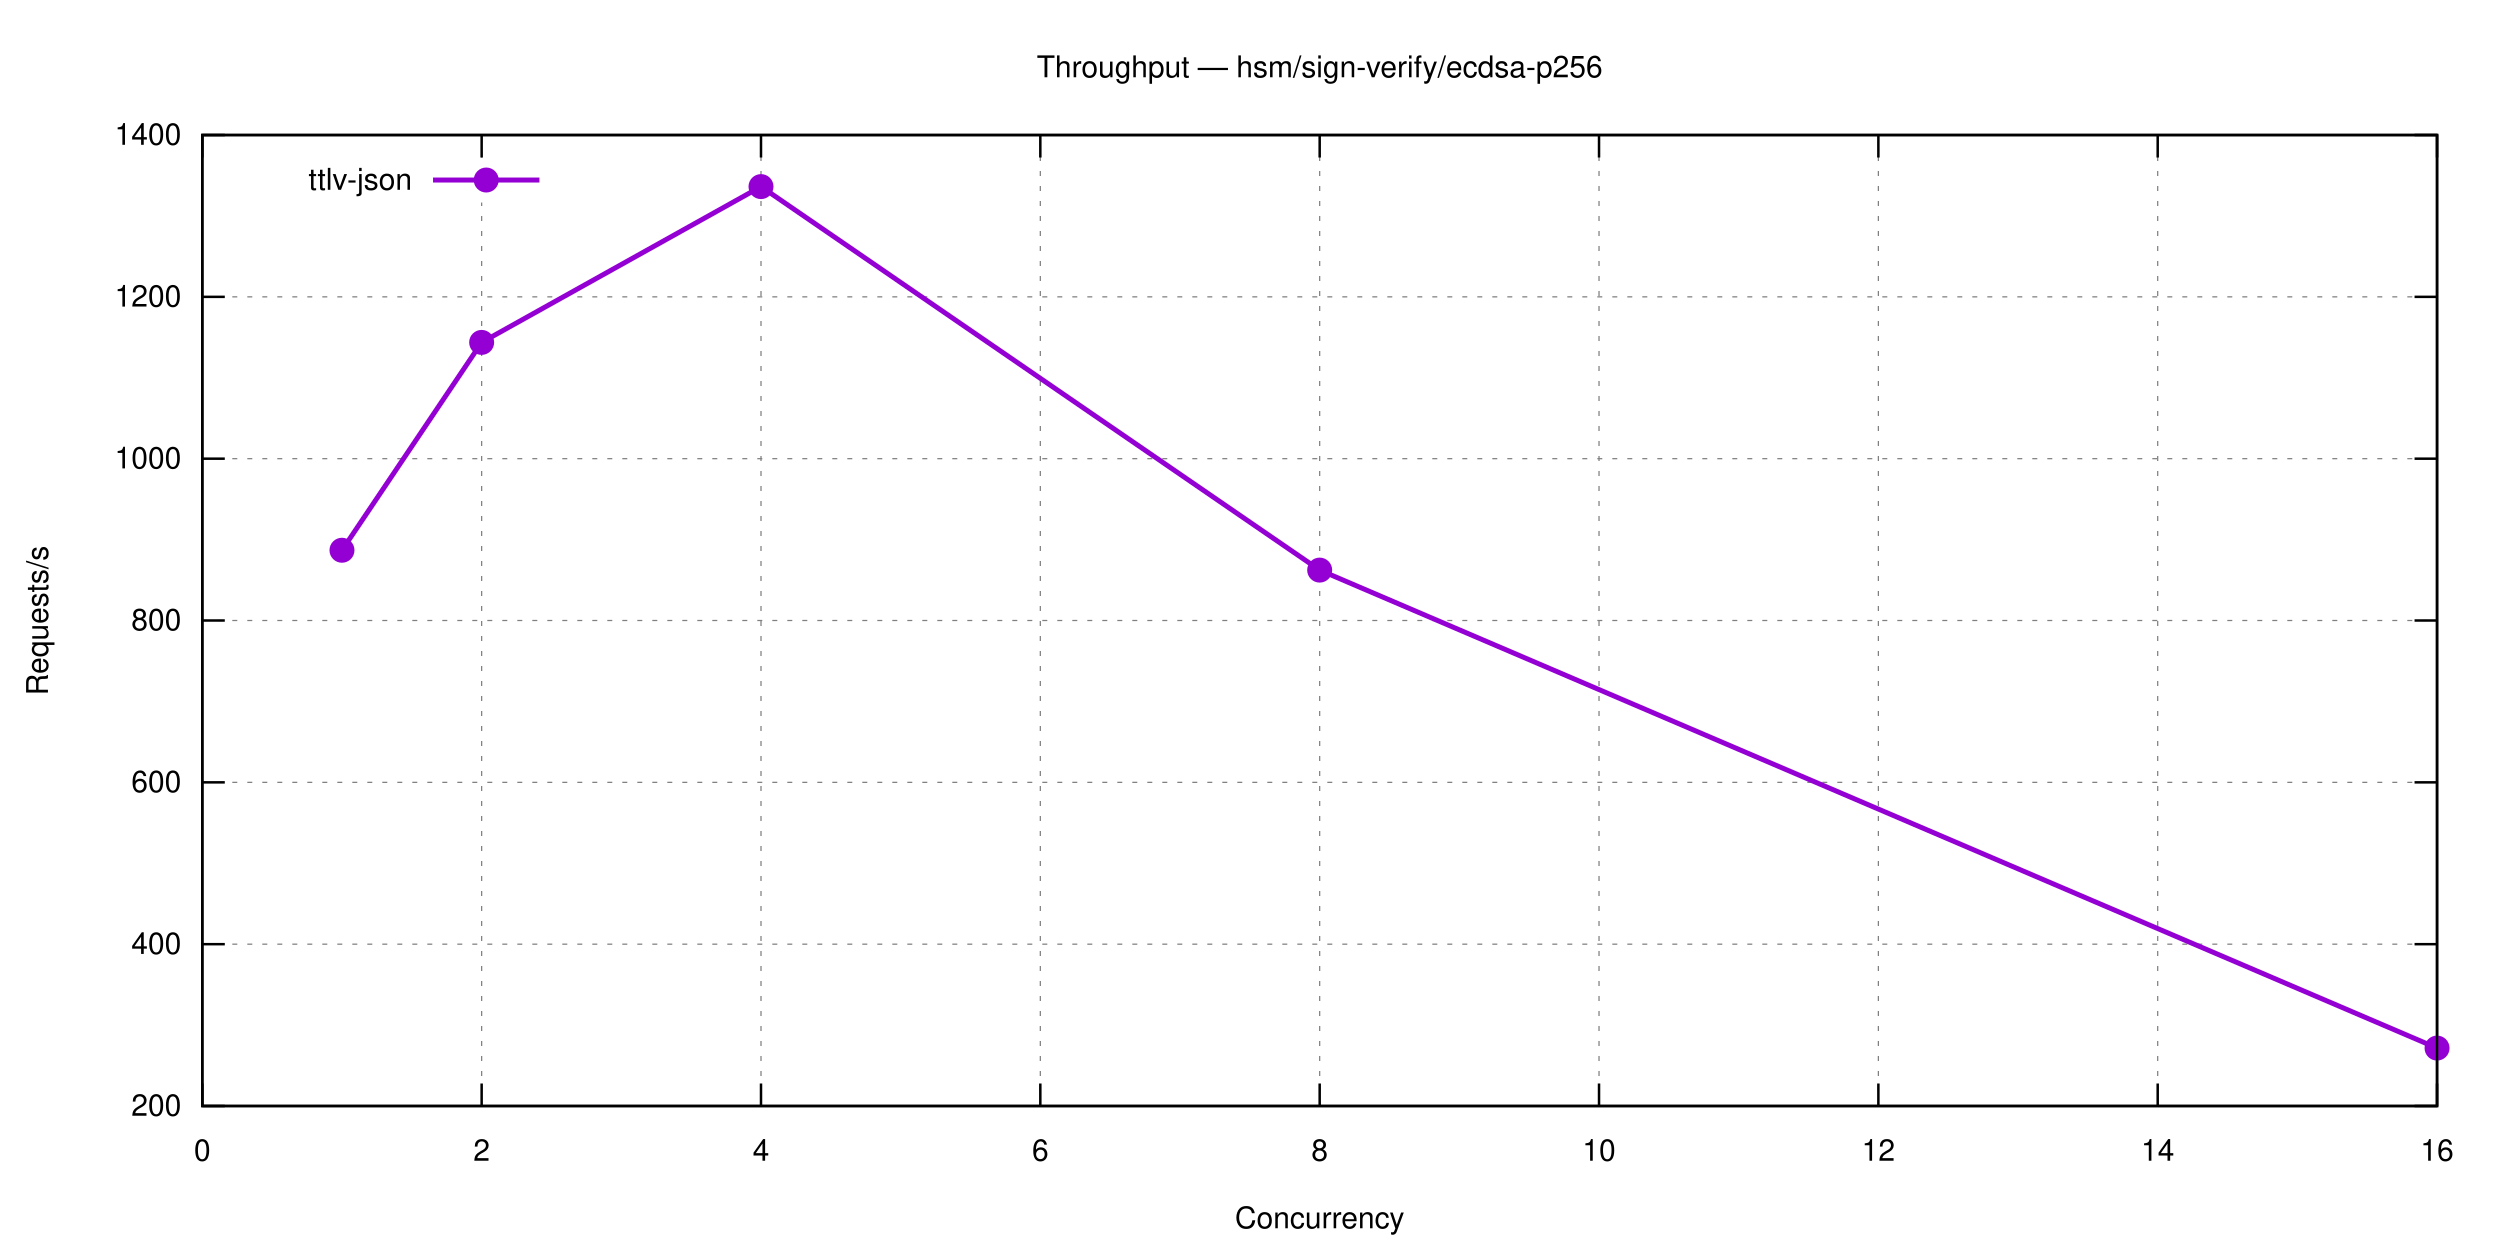
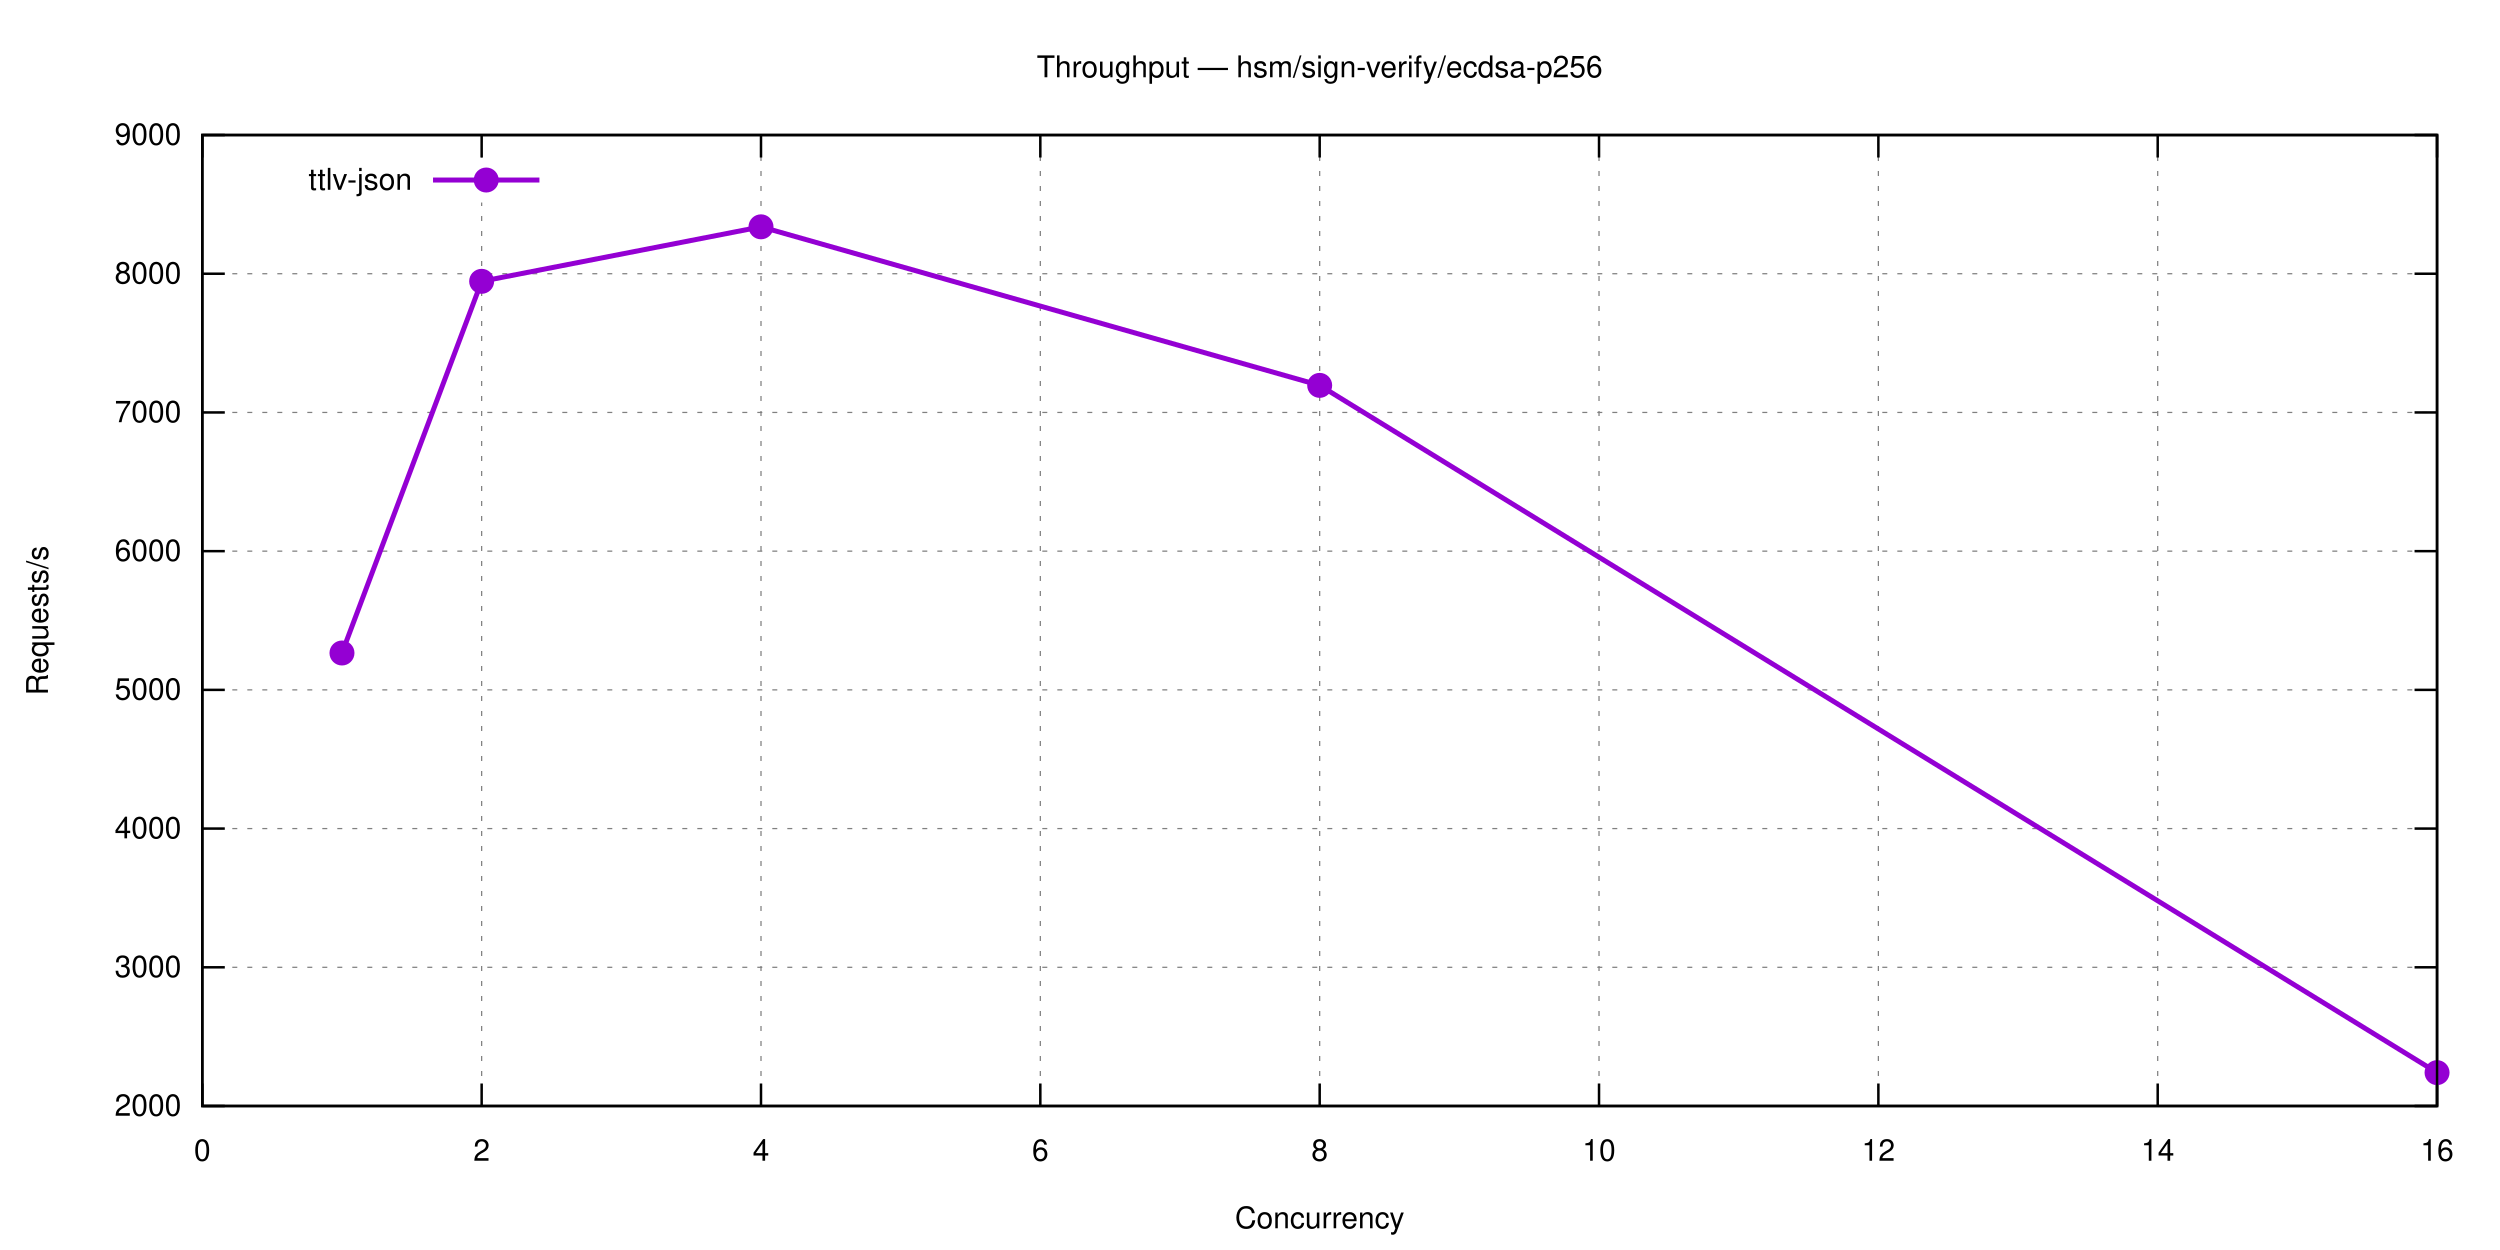
<svg xmlns="http://www.w3.org/2000/svg" xmlns:xlink="http://www.w3.org/1999/xlink" width="1000" height="500" viewBox="0 0 1000 500">
  <g id="gnuplot_canvas">
    <rect x="0" y="0" width="1000" height="500" fill="none" />
    <defs>
      <circle id="gpDot" r="0.5" stroke-width="0.5" stroke="currentColor" />
      <path id="gpPt0" stroke-width="0.222" stroke="currentColor" d="M-1,0 h2 M0,-1 v2" />
      <path id="gpPt1" stroke-width="0.222" stroke="currentColor" d="M-1,-1 L1,1 M1,-1 L-1,1" />
      <path id="gpPt2" stroke-width="0.222" stroke="currentColor" d="M-1,0 L1,0 M0,-1 L0,1 M-1,-1 L1,1 M-1,1 L1,-1" />
      <rect id="gpPt3" stroke-width="0.222" stroke="currentColor" x="-1" y="-1" width="2" height="2" />
      <rect id="gpPt4" stroke-width="0.222" stroke="currentColor" fill="currentColor" x="-1" y="-1" width="2" height="2" />
      <circle id="gpPt5" stroke-width="0.222" stroke="currentColor" cx="0" cy="0" r="1" />
      <use xlink:href="#gpPt5" id="gpPt6" fill="currentColor" stroke="none" />
      <path id="gpPt7" stroke-width="0.222" stroke="currentColor" d="M0,-1.33 L-1.33,0.67 L1.33,0.67 z" />
      <use xlink:href="#gpPt7" id="gpPt8" fill="currentColor" stroke="none" />
      <use xlink:href="#gpPt7" id="gpPt9" stroke="currentColor" transform="rotate(180)" />
      <use xlink:href="#gpPt9" id="gpPt10" fill="currentColor" stroke="none" />
      <use xlink:href="#gpPt3" id="gpPt11" stroke="currentColor" transform="rotate(45)" />
      <use xlink:href="#gpPt11" id="gpPt12" fill="currentColor" stroke="none" />
      <path id="gpPt13" stroke-width="0.222" stroke="currentColor" d="M0,1.330 L1.265,0.411 L0.782,-1.067 L-0.782,-1.076 L-1.265,0.411 z" />
      <use xlink:href="#gpPt13" id="gpPt14" fill="currentColor" stroke="none" />
      <filter id="textbox" filterUnits="objectBoundingBox" x="0" y="0" height="1" width="1">
        <feFlood flood-color="white" flood-opacity="1" result="bgnd" />
        <feComposite in="SourceGraphic" in2="bgnd" operator="atop" />
      </filter>
      <filter id="greybox" filterUnits="objectBoundingBox" x="0" y="0" height="1" width="1">
        <feFlood flood-color="lightgrey" flood-opacity="1" result="grey" />
        <feComposite in="SourceGraphic" in2="grey" operator="atop" />
      </filter>
    </defs>
    <g fill="none" color="white" stroke="currentColor" stroke-width="1.00" stroke-linecap="butt" stroke-linejoin="miter">
</g>
    <g fill="none" color="black" stroke="currentColor" stroke-width="1.00" stroke-linecap="butt" stroke-linejoin="miter">
</g>
    <g fill="none" color="black" stroke="black" stroke-width="0.50" stroke-linecap="butt" stroke-linejoin="miter">
</g>
    <g fill="none" color="gray" stroke="currentColor" stroke-width="0.50" stroke-linecap="butt" stroke-linejoin="miter">
      <path stroke="gray" stroke-dasharray="2,4" class="gridline" d="M80.92,442.40 L974.82,442.40  " />
    </g>
    <g fill="none" color="gray" stroke="gray" stroke-width="1.00" stroke-linecap="butt" stroke-linejoin="miter">
</g>
    <g fill="none" color="black" stroke="currentColor" stroke-width="1.00" stroke-linecap="butt" stroke-linejoin="miter">
      <path stroke="black" d="M80.92,442.40 L89.92,442.40 M974.82,442.40 L965.82,442.40  " />
      <g transform="translate(72.53,446.30)" stroke="none" fill="black" font-family="Helvetica" font-size="12.00" text-anchor="end">
        <text>
-           <tspan font-family="Helvetica"> 200</tspan>
-         </text>
-       </g>
-     </g>
-     <g fill="none" color="black" stroke="currentColor" stroke-width="1.00" stroke-linecap="butt" stroke-linejoin="miter">
- </g>
-     <g fill="none" color="black" stroke="black" stroke-width="0.50" stroke-linecap="butt" stroke-linejoin="miter">
- </g>
-     <g fill="none" color="gray" stroke="currentColor" stroke-width="0.50" stroke-linecap="butt" stroke-linejoin="miter">
-       <path stroke="gray" stroke-dasharray="2,4" class="gridline" d="M80.92,377.67 L974.82,377.67  " />
-     </g>
-     <g fill="none" color="gray" stroke="gray" stroke-width="1.00" stroke-linecap="butt" stroke-linejoin="miter">
- </g>
-     <g fill="none" color="black" stroke="currentColor" stroke-width="1.00" stroke-linecap="butt" stroke-linejoin="miter">
-       <path stroke="black" d="M80.92,377.67 L89.92,377.67 M974.82,377.67 L965.82,377.67  " />
-       <g transform="translate(72.53,381.57)" stroke="none" fill="black" font-family="Helvetica" font-size="12.00" text-anchor="end">
-         <text>
-           <tspan font-family="Helvetica"> 400</tspan>
-         </text>
-       </g>
-     </g>
-     <g fill="none" color="black" stroke="currentColor" stroke-width="1.00" stroke-linecap="butt" stroke-linejoin="miter">
- </g>
-     <g fill="none" color="black" stroke="black" stroke-width="0.50" stroke-linecap="butt" stroke-linejoin="miter">
- </g>
-     <g fill="none" color="gray" stroke="currentColor" stroke-width="0.50" stroke-linecap="butt" stroke-linejoin="miter">
-       <path stroke="gray" stroke-dasharray="2,4" class="gridline" d="M80.92,312.94 L974.82,312.94  " />
-     </g>
-     <g fill="none" color="gray" stroke="gray" stroke-width="1.00" stroke-linecap="butt" stroke-linejoin="miter">
- </g>
-     <g fill="none" color="black" stroke="currentColor" stroke-width="1.00" stroke-linecap="butt" stroke-linejoin="miter">
-       <path stroke="black" d="M80.92,312.94 L89.92,312.94 M974.82,312.94 L965.82,312.94  " />
-       <g transform="translate(72.53,316.84)" stroke="none" fill="black" font-family="Helvetica" font-size="12.00" text-anchor="end">
-         <text>
-           <tspan font-family="Helvetica"> 600</tspan>
-         </text>
-       </g>
-     </g>
-     <g fill="none" color="black" stroke="currentColor" stroke-width="1.00" stroke-linecap="butt" stroke-linejoin="miter">
- </g>
-     <g fill="none" color="black" stroke="black" stroke-width="0.50" stroke-linecap="butt" stroke-linejoin="miter">
- </g>
-     <g fill="none" color="gray" stroke="currentColor" stroke-width="0.50" stroke-linecap="butt" stroke-linejoin="miter">
-       <path stroke="gray" stroke-dasharray="2,4" class="gridline" d="M80.92,248.20 L974.82,248.20  " />
-     </g>
-     <g fill="none" color="gray" stroke="gray" stroke-width="1.00" stroke-linecap="butt" stroke-linejoin="miter">
- </g>
-     <g fill="none" color="black" stroke="currentColor" stroke-width="1.00" stroke-linecap="butt" stroke-linejoin="miter">
-       <path stroke="black" d="M80.92,248.20 L89.92,248.20 M974.82,248.20 L965.82,248.20  " />
-       <g transform="translate(72.53,252.10)" stroke="none" fill="black" font-family="Helvetica" font-size="12.00" text-anchor="end">
-         <text>
-           <tspan font-family="Helvetica"> 800</tspan>
-         </text>
-       </g>
-     </g>
-     <g fill="none" color="black" stroke="currentColor" stroke-width="1.00" stroke-linecap="butt" stroke-linejoin="miter">
- </g>
-     <g fill="none" color="black" stroke="black" stroke-width="0.50" stroke-linecap="butt" stroke-linejoin="miter">
- </g>
-     <g fill="none" color="gray" stroke="currentColor" stroke-width="0.50" stroke-linecap="butt" stroke-linejoin="miter">
-       <path stroke="gray" stroke-dasharray="2,4" class="gridline" d="M80.92,183.47 L974.82,183.47  " />
-     </g>
-     <g fill="none" color="gray" stroke="gray" stroke-width="1.00" stroke-linecap="butt" stroke-linejoin="miter">
- </g>
-     <g fill="none" color="black" stroke="currentColor" stroke-width="1.00" stroke-linecap="butt" stroke-linejoin="miter">
-       <path stroke="black" d="M80.92,183.47 L89.92,183.47 M974.82,183.47 L965.82,183.47  " />
-       <g transform="translate(72.53,187.37)" stroke="none" fill="black" font-family="Helvetica" font-size="12.00" text-anchor="end">
-         <text>
-           <tspan font-family="Helvetica"> 1000</tspan>
-         </text>
-       </g>
-     </g>
-     <g fill="none" color="black" stroke="currentColor" stroke-width="1.00" stroke-linecap="butt" stroke-linejoin="miter">
- </g>
-     <g fill="none" color="black" stroke="black" stroke-width="0.50" stroke-linecap="butt" stroke-linejoin="miter">
- </g>
-     <g fill="none" color="gray" stroke="currentColor" stroke-width="0.50" stroke-linecap="butt" stroke-linejoin="miter">
-       <path stroke="gray" stroke-dasharray="2,4" class="gridline" d="M80.92,118.74 L974.82,118.74  " />
-     </g>
-     <g fill="none" color="gray" stroke="gray" stroke-width="1.00" stroke-linecap="butt" stroke-linejoin="miter">
- </g>
-     <g fill="none" color="black" stroke="currentColor" stroke-width="1.00" stroke-linecap="butt" stroke-linejoin="miter">
-       <path stroke="black" d="M80.92,118.74 L89.92,118.74 M974.82,118.74 L965.82,118.74  " />
-       <g transform="translate(72.53,122.64)" stroke="none" fill="black" font-family="Helvetica" font-size="12.00" text-anchor="end">
-         <text>
-           <tspan font-family="Helvetica"> 1200</tspan>
+           <tspan font-family="Helvetica"> 2000</tspan>
+         </text>
+       </g>
+     </g>
+     <g fill="none" color="black" stroke="currentColor" stroke-width="1.00" stroke-linecap="butt" stroke-linejoin="miter">
+ </g>
+     <g fill="none" color="black" stroke="black" stroke-width="0.50" stroke-linecap="butt" stroke-linejoin="miter">
+ </g>
+     <g fill="none" color="gray" stroke="currentColor" stroke-width="0.50" stroke-linecap="butt" stroke-linejoin="miter">
+       <path stroke="gray" stroke-dasharray="2,4" class="gridline" d="M80.92,386.92 L974.82,386.92  " />
+     </g>
+     <g fill="none" color="gray" stroke="gray" stroke-width="1.00" stroke-linecap="butt" stroke-linejoin="miter">
+ </g>
+     <g fill="none" color="black" stroke="currentColor" stroke-width="1.00" stroke-linecap="butt" stroke-linejoin="miter">
+       <path stroke="black" d="M80.92,386.92 L89.92,386.92 M974.82,386.92 L965.82,386.92  " />
+       <g transform="translate(72.53,390.82)" stroke="none" fill="black" font-family="Helvetica" font-size="12.00" text-anchor="end">
+         <text>
+           <tspan font-family="Helvetica"> 3000</tspan>
+         </text>
+       </g>
+     </g>
+     <g fill="none" color="black" stroke="currentColor" stroke-width="1.00" stroke-linecap="butt" stroke-linejoin="miter">
+ </g>
+     <g fill="none" color="black" stroke="black" stroke-width="0.50" stroke-linecap="butt" stroke-linejoin="miter">
+ </g>
+     <g fill="none" color="gray" stroke="currentColor" stroke-width="0.50" stroke-linecap="butt" stroke-linejoin="miter">
+       <path stroke="gray" stroke-dasharray="2,4" class="gridline" d="M80.92,331.43 L974.82,331.43  " />
+     </g>
+     <g fill="none" color="gray" stroke="gray" stroke-width="1.00" stroke-linecap="butt" stroke-linejoin="miter">
+ </g>
+     <g fill="none" color="black" stroke="currentColor" stroke-width="1.00" stroke-linecap="butt" stroke-linejoin="miter">
+       <path stroke="black" d="M80.92,331.43 L89.92,331.43 M974.82,331.43 L965.82,331.43  " />
+       <g transform="translate(72.53,335.33)" stroke="none" fill="black" font-family="Helvetica" font-size="12.00" text-anchor="end">
+         <text>
+           <tspan font-family="Helvetica"> 4000</tspan>
+         </text>
+       </g>
+     </g>
+     <g fill="none" color="black" stroke="currentColor" stroke-width="1.00" stroke-linecap="butt" stroke-linejoin="miter">
+ </g>
+     <g fill="none" color="black" stroke="black" stroke-width="0.50" stroke-linecap="butt" stroke-linejoin="miter">
+ </g>
+     <g fill="none" color="gray" stroke="currentColor" stroke-width="0.50" stroke-linecap="butt" stroke-linejoin="miter">
+       <path stroke="gray" stroke-dasharray="2,4" class="gridline" d="M80.92,275.95 L974.82,275.95  " />
+     </g>
+     <g fill="none" color="gray" stroke="gray" stroke-width="1.00" stroke-linecap="butt" stroke-linejoin="miter">
+ </g>
+     <g fill="none" color="black" stroke="currentColor" stroke-width="1.00" stroke-linecap="butt" stroke-linejoin="miter">
+       <path stroke="black" d="M80.92,275.95 L89.92,275.95 M974.82,275.95 L965.82,275.95  " />
+       <g transform="translate(72.53,279.85)" stroke="none" fill="black" font-family="Helvetica" font-size="12.00" text-anchor="end">
+         <text>
+           <tspan font-family="Helvetica"> 5000</tspan>
+         </text>
+       </g>
+     </g>
+     <g fill="none" color="black" stroke="currentColor" stroke-width="1.00" stroke-linecap="butt" stroke-linejoin="miter">
+ </g>
+     <g fill="none" color="black" stroke="black" stroke-width="0.50" stroke-linecap="butt" stroke-linejoin="miter">
+ </g>
+     <g fill="none" color="gray" stroke="currentColor" stroke-width="0.50" stroke-linecap="butt" stroke-linejoin="miter">
+       <path stroke="gray" stroke-dasharray="2,4" class="gridline" d="M80.92,220.46 L974.82,220.46  " />
+     </g>
+     <g fill="none" color="gray" stroke="gray" stroke-width="1.00" stroke-linecap="butt" stroke-linejoin="miter">
+ </g>
+     <g fill="none" color="black" stroke="currentColor" stroke-width="1.00" stroke-linecap="butt" stroke-linejoin="miter">
+       <path stroke="black" d="M80.92,220.46 L89.92,220.46 M974.82,220.46 L965.82,220.46  " />
+       <g transform="translate(72.53,224.36)" stroke="none" fill="black" font-family="Helvetica" font-size="12.00" text-anchor="end">
+         <text>
+           <tspan font-family="Helvetica"> 6000</tspan>
+         </text>
+       </g>
+     </g>
+     <g fill="none" color="black" stroke="currentColor" stroke-width="1.00" stroke-linecap="butt" stroke-linejoin="miter">
+ </g>
+     <g fill="none" color="black" stroke="black" stroke-width="0.50" stroke-linecap="butt" stroke-linejoin="miter">
+ </g>
+     <g fill="none" color="gray" stroke="currentColor" stroke-width="0.50" stroke-linecap="butt" stroke-linejoin="miter">
+       <path stroke="gray" stroke-dasharray="2,4" class="gridline" d="M80.92,164.98 L974.82,164.98  " />
+     </g>
+     <g fill="none" color="gray" stroke="gray" stroke-width="1.00" stroke-linecap="butt" stroke-linejoin="miter">
+ </g>
+     <g fill="none" color="black" stroke="currentColor" stroke-width="1.00" stroke-linecap="butt" stroke-linejoin="miter">
+       <path stroke="black" d="M80.92,164.98 L89.92,164.98 M974.82,164.98 L965.82,164.98  " />
+       <g transform="translate(72.53,168.88)" stroke="none" fill="black" font-family="Helvetica" font-size="12.00" text-anchor="end">
+         <text>
+           <tspan font-family="Helvetica"> 7000</tspan>
+         </text>
+       </g>
+     </g>
+     <g fill="none" color="black" stroke="currentColor" stroke-width="1.00" stroke-linecap="butt" stroke-linejoin="miter">
+ </g>
+     <g fill="none" color="black" stroke="black" stroke-width="0.50" stroke-linecap="butt" stroke-linejoin="miter">
+ </g>
+     <g fill="none" color="gray" stroke="currentColor" stroke-width="0.50" stroke-linecap="butt" stroke-linejoin="miter">
+       <path stroke="gray" stroke-dasharray="2,4" class="gridline" d="M80.92,109.49 L974.82,109.49  " />
+     </g>
+     <g fill="none" color="gray" stroke="gray" stroke-width="1.00" stroke-linecap="butt" stroke-linejoin="miter">
+ </g>
+     <g fill="none" color="black" stroke="currentColor" stroke-width="1.00" stroke-linecap="butt" stroke-linejoin="miter">
+       <path stroke="black" d="M80.92,109.49 L89.92,109.49 M974.82,109.49 L965.82,109.49  " />
+       <g transform="translate(72.53,113.39)" stroke="none" fill="black" font-family="Helvetica" font-size="12.00" text-anchor="end">
+         <text>
+           <tspan font-family="Helvetica"> 8000</tspan>
        </text>
      </g>
    </g>
    <g fill="none" color="black" stroke="currentColor" stroke-width="1.00" stroke-linecap="butt" stroke-linejoin="miter">
</g>
    <g fill="none" color="black" stroke="black" stroke-width="0.50" stroke-linecap="butt" stroke-linejoin="miter">
</g>
    <g fill="none" color="gray" stroke="currentColor" stroke-width="0.50" stroke-linecap="butt" stroke-linejoin="miter">
      <path stroke="gray" stroke-dasharray="2,4" class="gridline" d="M80.92,54.01 L974.82,54.01  " />
    </g>
    <g fill="none" color="gray" stroke="gray" stroke-width="1.00" stroke-linecap="butt" stroke-linejoin="miter">
</g>
    <g fill="none" color="black" stroke="currentColor" stroke-width="1.00" stroke-linecap="butt" stroke-linejoin="miter">
      <path stroke="black" d="M80.92,54.01 L89.92,54.01 M974.82,54.01 L965.82,54.01  " />
      <g transform="translate(72.53,57.91)" stroke="none" fill="black" font-family="Helvetica" font-size="12.00" text-anchor="end">
        <text>
-           <tspan font-family="Helvetica"> 1400</tspan>
+           <tspan font-family="Helvetica"> 9000</tspan>
        </text>
      </g>
    </g>
    <g fill="none" color="black" stroke="currentColor" stroke-width="1.00" stroke-linecap="butt" stroke-linejoin="miter">
</g>
    <g fill="none" color="black" stroke="black" stroke-width="0.50" stroke-linecap="butt" stroke-linejoin="miter">
</g>
    <g fill="none" color="gray" stroke="currentColor" stroke-width="0.50" stroke-linecap="butt" stroke-linejoin="miter">
      <path stroke="gray" stroke-dasharray="2,4" class="gridline" d="M80.92,442.40 L80.92,54.01  " />
    </g>
    <g fill="none" color="gray" stroke="gray" stroke-width="1.00" stroke-linecap="butt" stroke-linejoin="miter">
</g>
    <g fill="none" color="black" stroke="currentColor" stroke-width="1.00" stroke-linecap="butt" stroke-linejoin="miter">
      <path stroke="black" d="M80.92,442.40 L80.92,433.40 M80.92,54.01 L80.92,63.01  " />
      <g transform="translate(80.92,464.30)" stroke="none" fill="black" font-family="Helvetica" font-size="12.00" text-anchor="middle">
        <text>
          <tspan font-family="Helvetica"> 0</tspan>
        </text>
      </g>
    </g>
    <g fill="none" color="black" stroke="currentColor" stroke-width="1.00" stroke-linecap="butt" stroke-linejoin="miter">
</g>
    <g fill="none" color="black" stroke="black" stroke-width="0.50" stroke-linecap="butt" stroke-linejoin="miter">
</g>
    <g fill="none" color="gray" stroke="currentColor" stroke-width="0.50" stroke-linecap="butt" stroke-linejoin="miter">
      <path stroke="gray" stroke-dasharray="2,4" class="gridline" d="M192.66,442.40 L192.66,81.01 M192.66,63.01 L192.66,54.01  " />
    </g>
    <g fill="none" color="gray" stroke="gray" stroke-width="1.00" stroke-linecap="butt" stroke-linejoin="miter">
</g>
    <g fill="none" color="black" stroke="currentColor" stroke-width="1.00" stroke-linecap="butt" stroke-linejoin="miter">
      <path stroke="black" d="M192.66,442.40 L192.66,433.40 M192.66,54.01 L192.66,63.01  " />
      <g transform="translate(192.66,464.30)" stroke="none" fill="black" font-family="Helvetica" font-size="12.00" text-anchor="middle">
        <text>
          <tspan font-family="Helvetica"> 2</tspan>
        </text>
      </g>
    </g>
    <g fill="none" color="black" stroke="currentColor" stroke-width="1.00" stroke-linecap="butt" stroke-linejoin="miter">
</g>
    <g fill="none" color="black" stroke="black" stroke-width="0.50" stroke-linecap="butt" stroke-linejoin="miter">
</g>
    <g fill="none" color="gray" stroke="currentColor" stroke-width="0.50" stroke-linecap="butt" stroke-linejoin="miter">
      <path stroke="gray" stroke-dasharray="2,4" class="gridline" d="M304.40,442.40 L304.40,54.01  " />
    </g>
    <g fill="none" color="gray" stroke="gray" stroke-width="1.00" stroke-linecap="butt" stroke-linejoin="miter">
</g>
    <g fill="none" color="black" stroke="currentColor" stroke-width="1.00" stroke-linecap="butt" stroke-linejoin="miter">
      <path stroke="black" d="M304.40,442.40 L304.40,433.40 M304.40,54.01 L304.40,63.01  " />
      <g transform="translate(304.40,464.30)" stroke="none" fill="black" font-family="Helvetica" font-size="12.00" text-anchor="middle">
        <text>
          <tspan font-family="Helvetica"> 4</tspan>
        </text>
      </g>
    </g>
    <g fill="none" color="black" stroke="currentColor" stroke-width="1.00" stroke-linecap="butt" stroke-linejoin="miter">
</g>
    <g fill="none" color="black" stroke="black" stroke-width="0.50" stroke-linecap="butt" stroke-linejoin="miter">
</g>
    <g fill="none" color="gray" stroke="currentColor" stroke-width="0.50" stroke-linecap="butt" stroke-linejoin="miter">
      <path stroke="gray" stroke-dasharray="2,4" class="gridline" d="M416.13,442.40 L416.13,54.01  " />
    </g>
    <g fill="none" color="gray" stroke="gray" stroke-width="1.00" stroke-linecap="butt" stroke-linejoin="miter">
</g>
    <g fill="none" color="black" stroke="currentColor" stroke-width="1.00" stroke-linecap="butt" stroke-linejoin="miter">
      <path stroke="black" d="M416.13,442.40 L416.13,433.40 M416.13,54.01 L416.13,63.01  " />
      <g transform="translate(416.13,464.30)" stroke="none" fill="black" font-family="Helvetica" font-size="12.00" text-anchor="middle">
        <text>
          <tspan font-family="Helvetica"> 6</tspan>
        </text>
      </g>
    </g>
    <g fill="none" color="black" stroke="currentColor" stroke-width="1.00" stroke-linecap="butt" stroke-linejoin="miter">
</g>
    <g fill="none" color="black" stroke="black" stroke-width="0.50" stroke-linecap="butt" stroke-linejoin="miter">
</g>
    <g fill="none" color="gray" stroke="currentColor" stroke-width="0.50" stroke-linecap="butt" stroke-linejoin="miter">
      <path stroke="gray" stroke-dasharray="2,4" class="gridline" d="M527.87,442.40 L527.87,54.01  " />
    </g>
    <g fill="none" color="gray" stroke="gray" stroke-width="1.00" stroke-linecap="butt" stroke-linejoin="miter">
</g>
    <g fill="none" color="black" stroke="currentColor" stroke-width="1.00" stroke-linecap="butt" stroke-linejoin="miter">
      <path stroke="black" d="M527.87,442.40 L527.87,433.40 M527.87,54.01 L527.87,63.01  " />
      <g transform="translate(527.87,464.30)" stroke="none" fill="black" font-family="Helvetica" font-size="12.00" text-anchor="middle">
        <text>
          <tspan font-family="Helvetica"> 8</tspan>
        </text>
      </g>
    </g>
    <g fill="none" color="black" stroke="currentColor" stroke-width="1.00" stroke-linecap="butt" stroke-linejoin="miter">
</g>
    <g fill="none" color="black" stroke="black" stroke-width="0.50" stroke-linecap="butt" stroke-linejoin="miter">
</g>
    <g fill="none" color="gray" stroke="currentColor" stroke-width="0.50" stroke-linecap="butt" stroke-linejoin="miter">
      <path stroke="gray" stroke-dasharray="2,4" class="gridline" d="M639.61,442.40 L639.61,54.01  " />
    </g>
    <g fill="none" color="gray" stroke="gray" stroke-width="1.00" stroke-linecap="butt" stroke-linejoin="miter">
</g>
    <g fill="none" color="black" stroke="currentColor" stroke-width="1.00" stroke-linecap="butt" stroke-linejoin="miter">
      <path stroke="black" d="M639.61,442.40 L639.61,433.40 M639.61,54.01 L639.61,63.01  " />
      <g transform="translate(639.61,464.30)" stroke="none" fill="black" font-family="Helvetica" font-size="12.00" text-anchor="middle">
        <text>
          <tspan font-family="Helvetica"> 10</tspan>
        </text>
      </g>
    </g>
    <g fill="none" color="black" stroke="currentColor" stroke-width="1.00" stroke-linecap="butt" stroke-linejoin="miter">
</g>
    <g fill="none" color="black" stroke="black" stroke-width="0.50" stroke-linecap="butt" stroke-linejoin="miter">
</g>
    <g fill="none" color="gray" stroke="currentColor" stroke-width="0.50" stroke-linecap="butt" stroke-linejoin="miter">
      <path stroke="gray" stroke-dasharray="2,4" class="gridline" d="M751.35,442.40 L751.35,54.01  " />
    </g>
    <g fill="none" color="gray" stroke="gray" stroke-width="1.00" stroke-linecap="butt" stroke-linejoin="miter">
</g>
    <g fill="none" color="black" stroke="currentColor" stroke-width="1.00" stroke-linecap="butt" stroke-linejoin="miter">
      <path stroke="black" d="M751.35,442.40 L751.35,433.40 M751.35,54.01 L751.35,63.01  " />
      <g transform="translate(751.35,464.30)" stroke="none" fill="black" font-family="Helvetica" font-size="12.00" text-anchor="middle">
        <text>
          <tspan font-family="Helvetica"> 12</tspan>
        </text>
      </g>
    </g>
    <g fill="none" color="black" stroke="currentColor" stroke-width="1.00" stroke-linecap="butt" stroke-linejoin="miter">
</g>
    <g fill="none" color="black" stroke="black" stroke-width="0.50" stroke-linecap="butt" stroke-linejoin="miter">
</g>
    <g fill="none" color="gray" stroke="currentColor" stroke-width="0.50" stroke-linecap="butt" stroke-linejoin="miter">
      <path stroke="gray" stroke-dasharray="2,4" class="gridline" d="M863.08,442.40 L863.08,54.01  " />
    </g>
    <g fill="none" color="gray" stroke="gray" stroke-width="1.00" stroke-linecap="butt" stroke-linejoin="miter">
</g>
    <g fill="none" color="black" stroke="currentColor" stroke-width="1.00" stroke-linecap="butt" stroke-linejoin="miter">
      <path stroke="black" d="M863.08,442.40 L863.08,433.40 M863.08,54.01 L863.08,63.01  " />
      <g transform="translate(863.08,464.30)" stroke="none" fill="black" font-family="Helvetica" font-size="12.00" text-anchor="middle">
        <text>
          <tspan font-family="Helvetica"> 14</tspan>
        </text>
      </g>
    </g>
    <g fill="none" color="black" stroke="currentColor" stroke-width="1.00" stroke-linecap="butt" stroke-linejoin="miter">
</g>
    <g fill="none" color="black" stroke="black" stroke-width="0.50" stroke-linecap="butt" stroke-linejoin="miter">
</g>
    <g fill="none" color="gray" stroke="currentColor" stroke-width="0.50" stroke-linecap="butt" stroke-linejoin="miter">
      <path stroke="gray" stroke-dasharray="2,4" class="gridline" d="M974.82,442.40 L974.82,54.01  " />
    </g>
    <g fill="none" color="gray" stroke="gray" stroke-width="1.00" stroke-linecap="butt" stroke-linejoin="miter">
</g>
    <g fill="none" color="black" stroke="currentColor" stroke-width="1.00" stroke-linecap="butt" stroke-linejoin="miter">
      <path stroke="black" d="M974.82,442.40 L974.82,433.40 M974.82,54.01 L974.82,63.01  " />
      <g transform="translate(974.82,464.30)" stroke="none" fill="black" font-family="Helvetica" font-size="12.00" text-anchor="middle">
        <text>
          <tspan font-family="Helvetica"> 16</tspan>
        </text>
      </g>
    </g>
    <g fill="none" color="black" stroke="currentColor" stroke-width="1.00" stroke-linecap="butt" stroke-linejoin="miter">
</g>
    <g fill="none" color="black" stroke="currentColor" stroke-width="1.00" stroke-linecap="butt" stroke-linejoin="miter">
      <path stroke="black" d="M80.92,54.01 L80.92,442.40 L974.82,442.40 L974.82,54.01 L80.92,54.01 Z  " />
    </g>
    <g fill="none" color="black" stroke="currentColor" stroke-width="1.00" stroke-linecap="butt" stroke-linejoin="miter">
</g>
    <g id="gnuplot_plot_1">
      <g fill="none" color="white" stroke="black" stroke-width="2.00" stroke-linecap="butt" stroke-linejoin="miter">
</g>
      <g fill="none" color="black" stroke="currentColor" stroke-width="2.00" stroke-linecap="butt" stroke-linejoin="miter">
        <g transform="translate(164.82,75.91)" stroke="none" fill="black" font-family="Helvetica" font-size="12.00" text-anchor="end">
          <text>
            <tspan font-family="Helvetica">ttlv-json</tspan>
          </text>
        </g>
      </g>
      <g fill="none" color="black" stroke="currentColor" stroke-width="2.00" stroke-linecap="butt" stroke-linejoin="miter">
-         <path stroke="rgb(148,   0, 211)" d="M173.21,72.01 L215.77,72.01 M136.79,220.10 L192.66,136.96 L304.40,74.64 L527.87,228.04 L974.82,419.23  " />
-         <use xlink:href="#gpPt6" transform="translate(136.79,220.10) scale(4.50)" color="rgb(148,   0, 211)" />
-         <use xlink:href="#gpPt6" transform="translate(192.66,136.96) scale(4.50)" color="rgb(148,   0, 211)" />
-         <use xlink:href="#gpPt6" transform="translate(304.40,74.64) scale(4.50)" color="rgb(148,   0, 211)" />
-         <use xlink:href="#gpPt6" transform="translate(527.87,228.04) scale(4.50)" color="rgb(148,   0, 211)" />
-         <use xlink:href="#gpPt6" transform="translate(974.82,419.23) scale(4.50)" color="rgb(148,   0, 211)" />
+         <path stroke="rgb(148,   0, 211)" d="M173.21,72.01 L215.77,72.01 M136.79,261.20 L192.66,112.53 L304.40,90.73 L527.87,154.15 L974.82,429.05  " />
+         <use xlink:href="#gpPt6" transform="translate(136.79,261.20) scale(4.50)" color="rgb(148,   0, 211)" />
+         <use xlink:href="#gpPt6" transform="translate(192.66,112.53) scale(4.50)" color="rgb(148,   0, 211)" />
+         <use xlink:href="#gpPt6" transform="translate(304.40,90.73) scale(4.50)" color="rgb(148,   0, 211)" />
+         <use xlink:href="#gpPt6" transform="translate(527.87,154.15) scale(4.50)" color="rgb(148,   0, 211)" />
+         <use xlink:href="#gpPt6" transform="translate(974.82,429.05) scale(4.50)" color="rgb(148,   0, 211)" />
        <use xlink:href="#gpPt6" transform="translate(194.49,72.01) scale(4.50)" color="rgb(148,   0, 211)" />
      </g>
    </g>
    <g fill="none" color="black" stroke="currentColor" stroke-width="2.00" stroke-linecap="butt" stroke-linejoin="miter">
</g>
    <g fill="none" color="black" stroke="black" stroke-width="1.00" stroke-linecap="butt" stroke-linejoin="miter">
</g>
    <g fill="none" color="black" stroke="currentColor" stroke-width="1.00" stroke-linecap="butt" stroke-linejoin="miter">
      <path stroke="black" d="M80.92,54.01 L80.92,442.40 L974.82,442.40 L974.82,54.01 L80.92,54.01 Z  " />
      <g transform="translate(19.18,248.21) rotate(270.00)" stroke="none" fill="black" font-family="Helvetica" font-size="12.00" text-anchor="middle">
        <text>
          <tspan font-family="Helvetica">Requests/s</tspan>
        </text>
      </g>
    </g>
    <g fill="none" color="black" stroke="currentColor" stroke-width="1.00" stroke-linecap="butt" stroke-linejoin="miter">
      <g transform="translate(527.87,491.30)" stroke="none" fill="black" font-family="Helvetica" font-size="12.00" text-anchor="middle">
        <text>
          <tspan font-family="Helvetica">Concurrency</tspan>
        </text>
      </g>
    </g>
    <g fill="none" color="black" stroke="currentColor" stroke-width="1.00" stroke-linecap="butt" stroke-linejoin="miter">
</g>
    <g fill="none" color="black" stroke="currentColor" stroke-width="1.00" stroke-linecap="butt" stroke-linejoin="miter">
      <g transform="translate(527.87,30.91)" stroke="none" fill="black" font-family="Helvetica" font-size="12.00" text-anchor="middle">
        <text>
          <tspan font-family="Helvetica">Throughput — hsm/sign-verify/ecdsa-p256</tspan>
        </text>
      </g>
    </g>
    <g fill="none" color="black" stroke="currentColor" stroke-width="1.00" stroke-linecap="butt" stroke-linejoin="miter">
</g>
  </g>
</svg>
